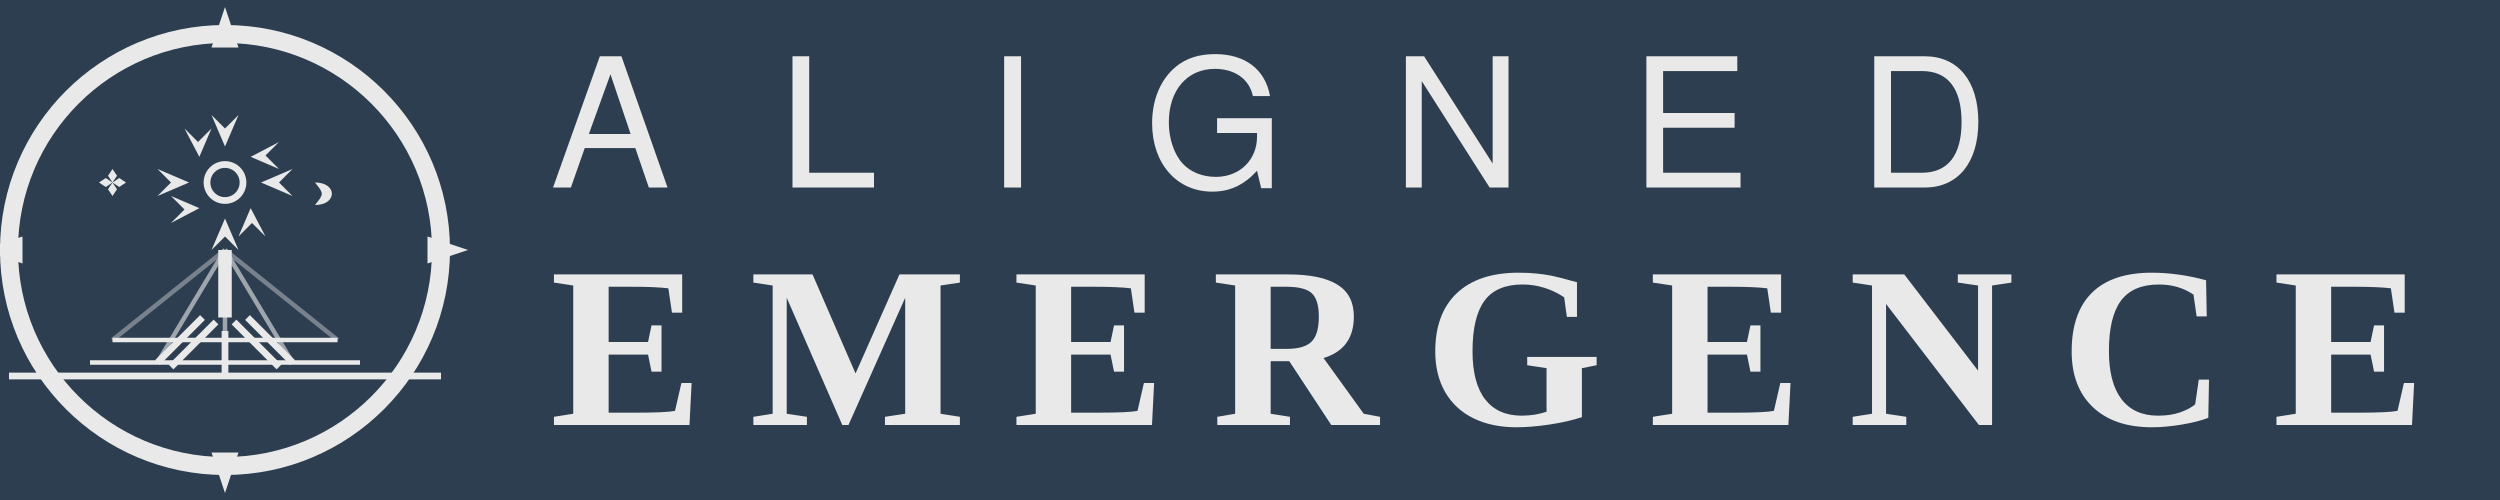
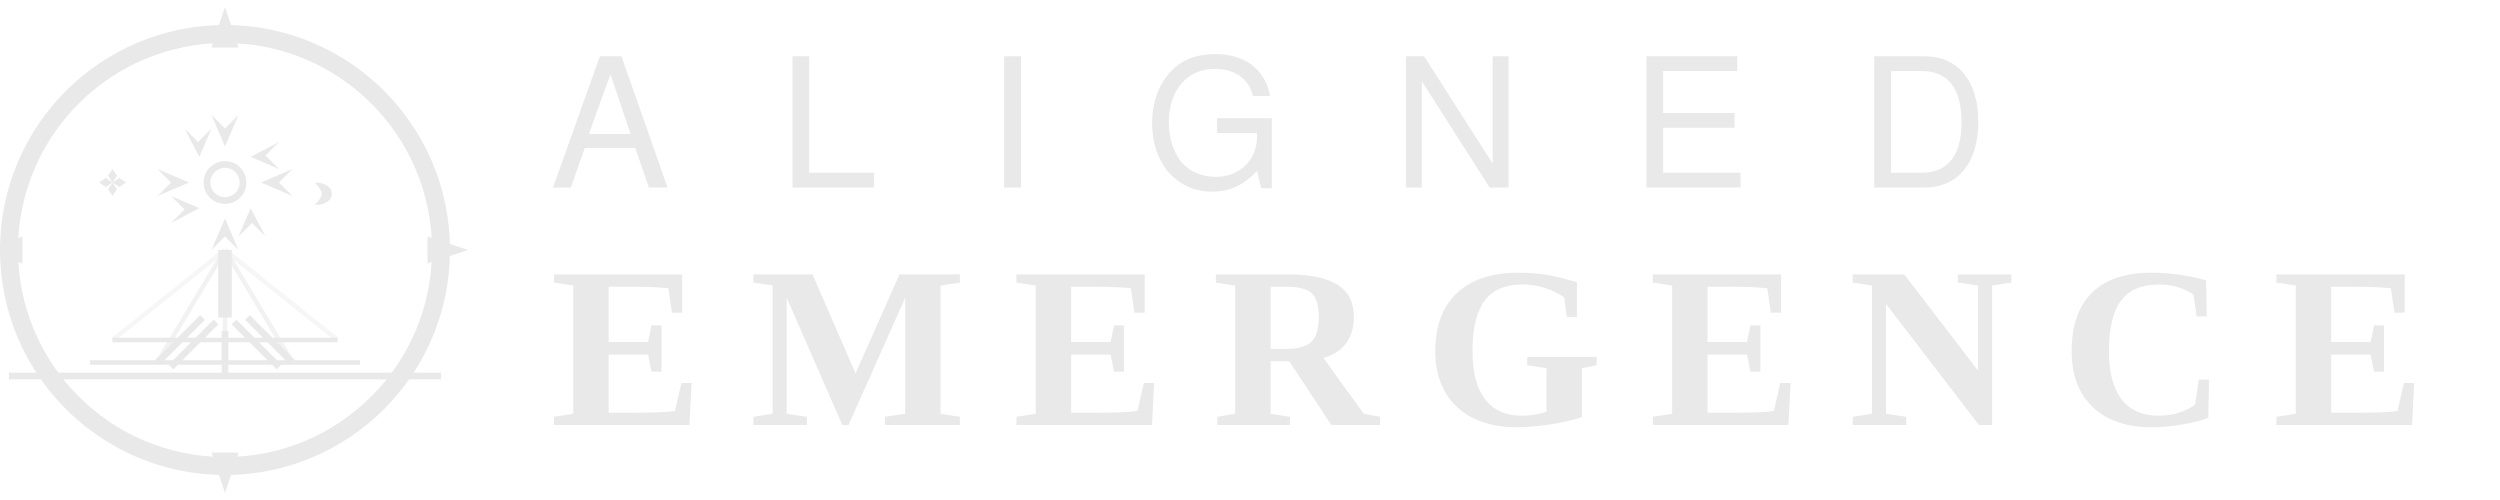
<svg xmlns="http://www.w3.org/2000/svg" viewBox="0 0 1000 200">
-   <rect width="1000" height="200" fill="#2c3e50" />
  <defs>
    <style>
      .logo-text-light {
        font-family: 'Helvetica Neue', 'Helvetica', 'Arial', sans-serif;
        fill: #E9E9E9;
      }
      .aligned {
        font-size: 72px;
        font-weight: 300;
        letter-spacing: 0.6em;
      }
      .emergence {
        font-size: 92px;
        font-weight: 700;
        letter-spacing: 0.2em;
        font-family: 'Times New Roman', 'Georgia', serif;
      }
    </style>
  </defs>
  <g transform="translate(90, 100) scale(1.8)">
    <circle cx="0" cy="0" r="48" fill="none" stroke="#E9E9E9" stroke-width="4" />
    <path d="M0,-54 L-3,-45 L3,-45 Z" fill="#E9E9E9" />
    <path d="M0,54 L-3,45 L3,45 Z" fill="#E9E9E9" />
    <path d="M-54,0 L-45,-3 L-45,3 Z" fill="#E9E9E9" />
    <path d="M54,0 L45,-3 L45,3 Z" fill="#E9E9E9" />
    <line x1="0" y1="0" x2="0" y2="15" stroke="#E9E9E9" stroke-width="3" />
    <line x1="0" y1="0" x2="-15" y2="25" stroke="#E9E9E9" stroke-width="1" opacity="0.6" />
    <line x1="0" y1="0" x2="0" y2="25" stroke="#E9E9E9" stroke-width="1" opacity="0.6" />
    <line x1="0" y1="0" x2="15" y2="25" stroke="#E9E9E9" stroke-width="1" opacity="0.6" />
    <line x1="0" y1="0" x2="-25" y2="20" stroke="#E9E9E9" stroke-width="1" opacity="0.4" />
    <line x1="0" y1="0" x2="25" y2="20" stroke="#E9E9E9" stroke-width="1" opacity="0.4" />
    <g transform="translate(0,-15)">
      <circle cx="0" cy="0" r="4" fill="none" stroke="#E9E9E9" stroke-width="1.5" />
      <path d="M0,-8 L-3,-15 L0,-12 L3,-15 Z" fill="#E9E9E9" />
      <path d="M8,0 L15,-3 L12,0 L15,3 Z" fill="#E9E9E9" />
      <path d="M0,8 L3,15 L0,12 L-3,15 Z" fill="#E9E9E9" />
      <path d="M-8,0 L-15,3 L-12,0 L-15,-3 Z" fill="#E9E9E9" />
      <path d="M5.7,-5.7 L12,-9 L9,-6 L12,-3 Z" fill="#E9E9E9" />
      <path d="M5.7,5.7 L9,12 L6,9 L3,12 Z" fill="#E9E9E9" />
      <path d="M-5.7,5.7 L-12,9 L-9,6 L-12,3 Z" fill="#E9E9E9" />
      <path d="M-5.7,-5.7 L-9,-12 L-6,-9 L-3,-12 Z" fill="#E9E9E9" />
    </g>
    <g transform="translate(-25,-15)">
      <path d="M0,-3 L-1,-1.5 L0,0 L1,-1.5 Z" fill="#E9E9E9" />
      <path d="M3,0 L1.5,-1 L0,0 L1.5,1 Z" fill="#E9E9E9" />
      <path d="M0,3 L1,1.5 L0,0 L-1,1.5 Z" fill="#E9E9E9" />
      <path d="M-3,0 L-1.5,1 L0,0 L-1.5,-1 Z" fill="#E9E9E9" />
    </g>
    <path d="M20,-15 C25,-15 25,-10 20,-10 C22,-12.5 22,-12.5 20,-15" fill="#E9E9E9" />
    <line x1="-25" y1="20" x2="25" y2="20" stroke="#E9E9E9" stroke-width="1" />
    <line x1="-48" y1="28" x2="48" y2="28" stroke="#E9E9E9" stroke-width="1.5" />
    <line x1="-30" y1="25" x2="30" y2="25" stroke="#E9E9E9" stroke-width="1" />
    <g stroke="#E9E9E9" stroke-width="1.5" fill="none">
      <path d="M-5,15 Q-10,20 -15,25" />
      <path d="M0,18 Q0,23 0,28" />
      <path d="M5,15 Q10,20 15,25" />
      <path d="M-2,16 Q-7,21 -12,26" />
      <path d="M2,16 Q7,21 12,26" />
    </g>
  </g>
  <text x="220" y="75" class="logo-text-light aligned">ALIGNED</text>
  <text x="220" y="170" class="logo-text-light emergence">EMERGENCE</text>
</svg>
